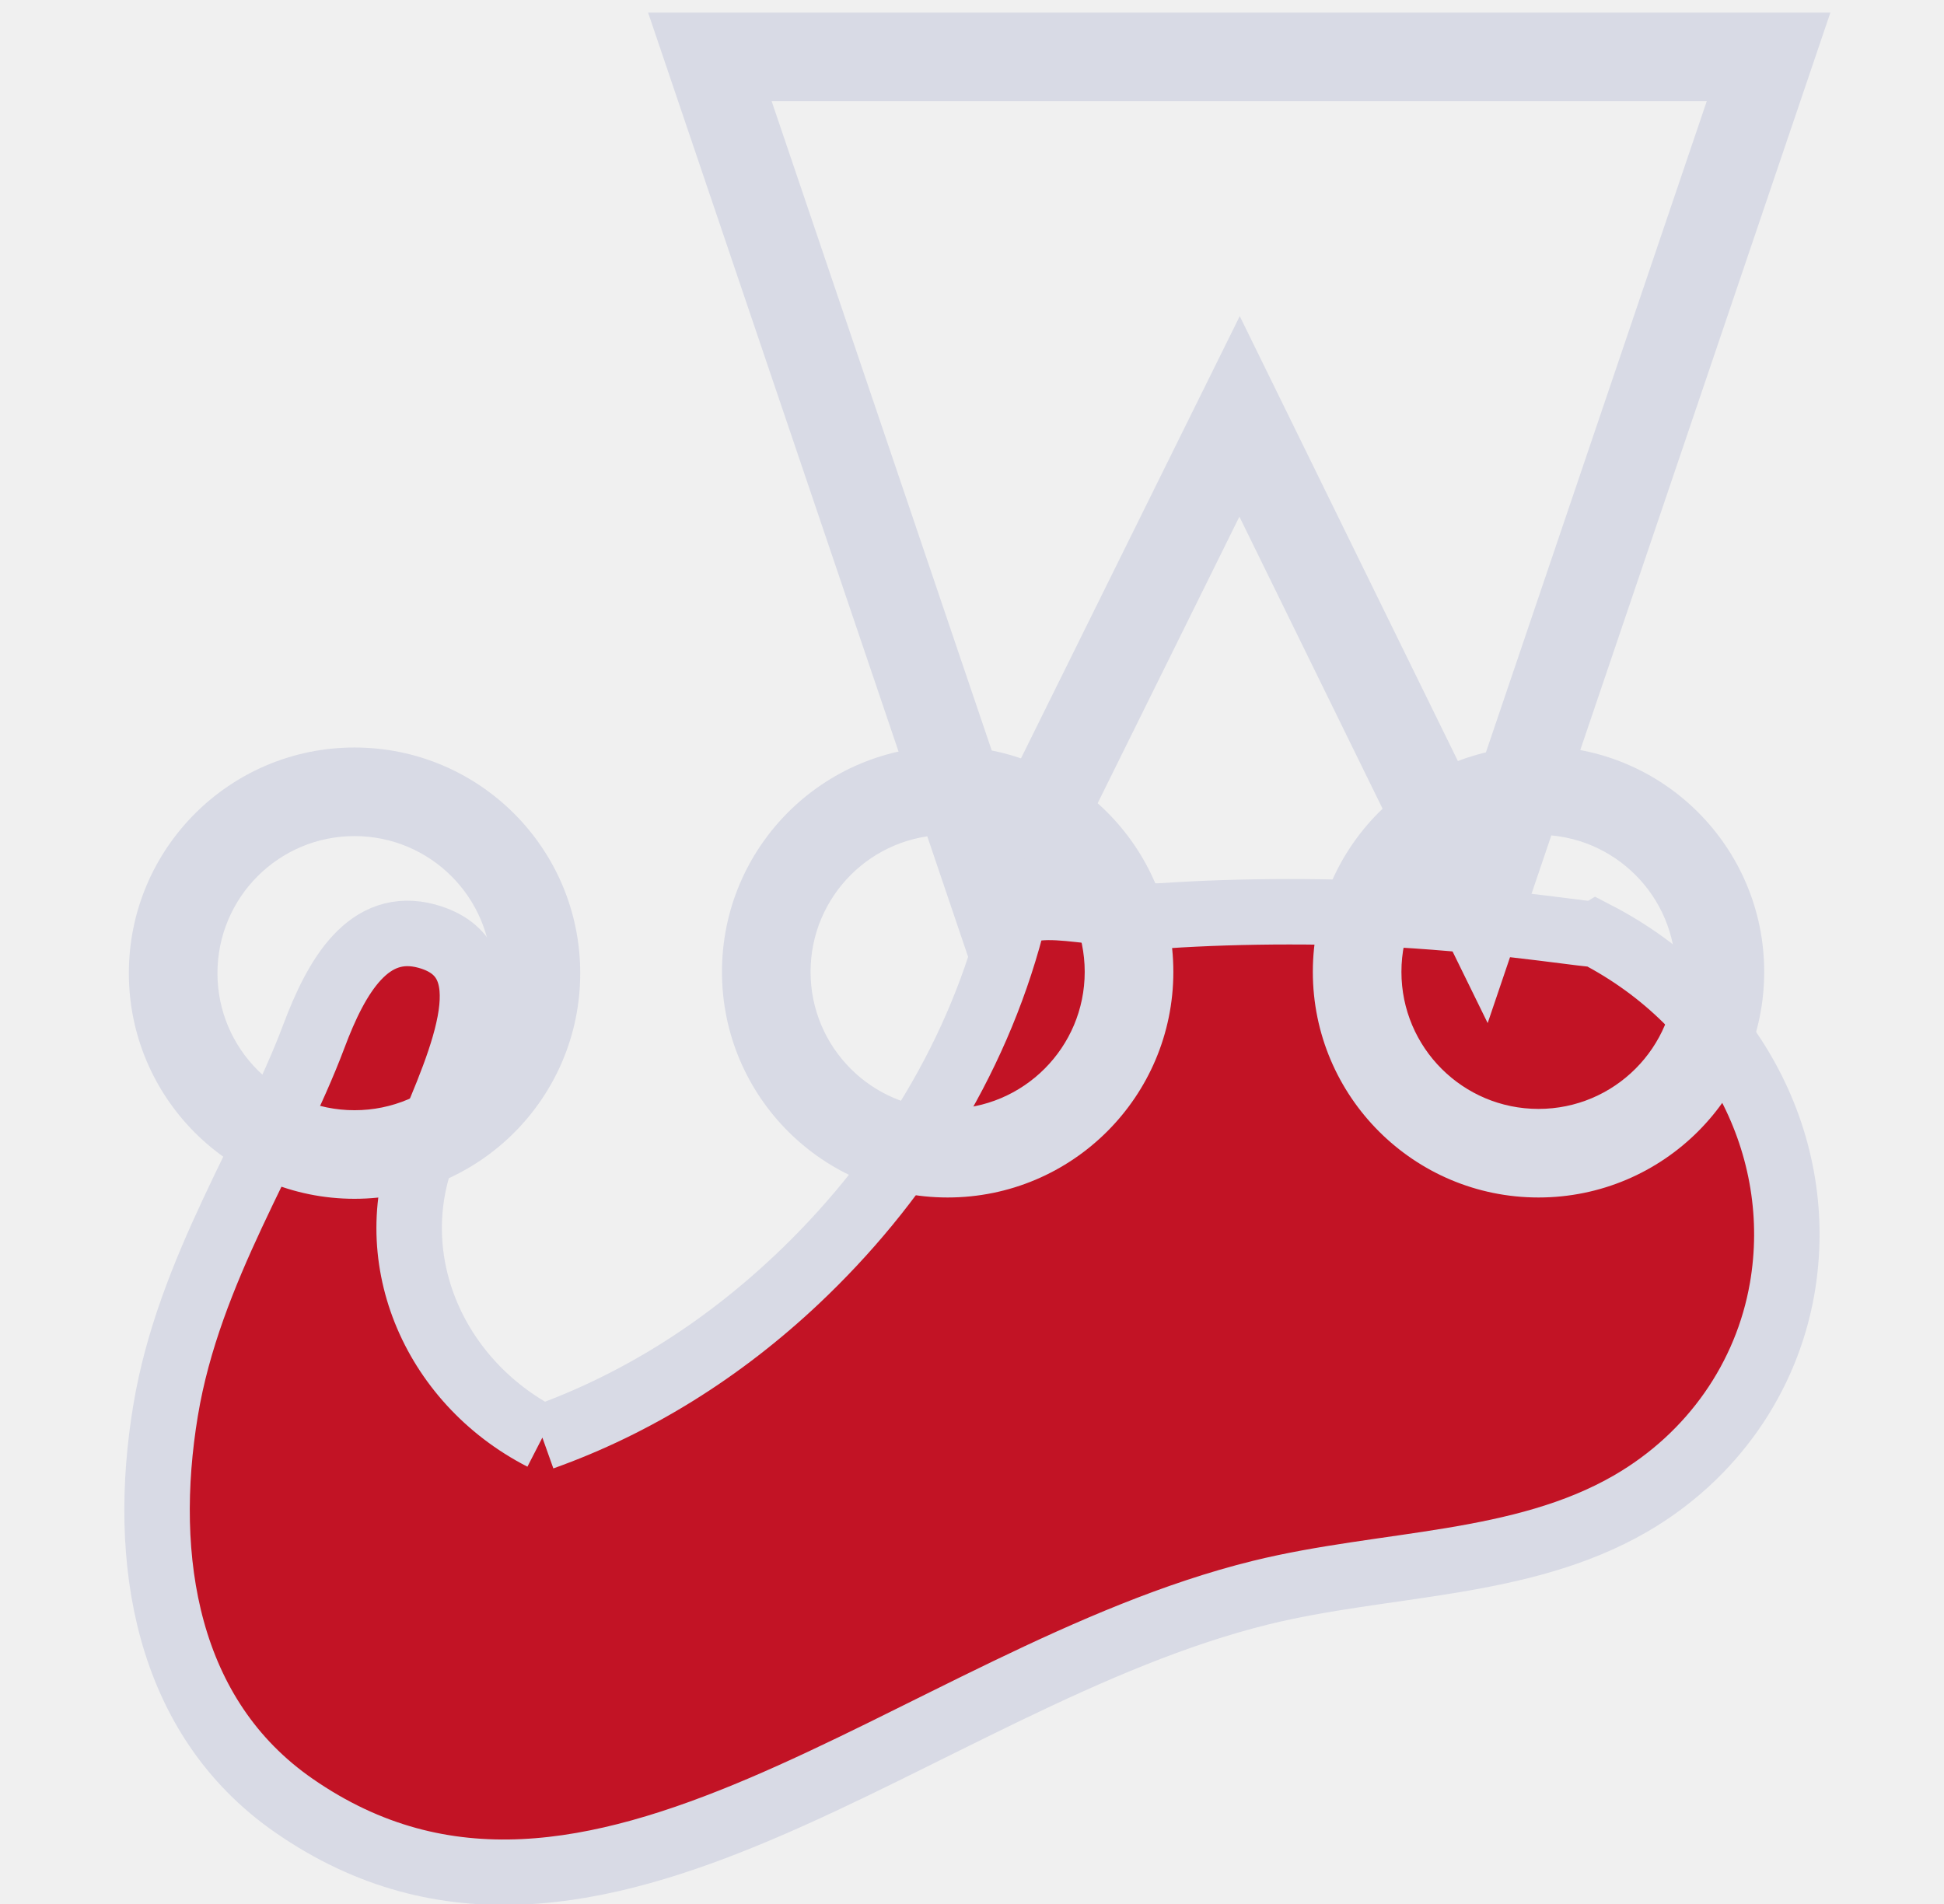
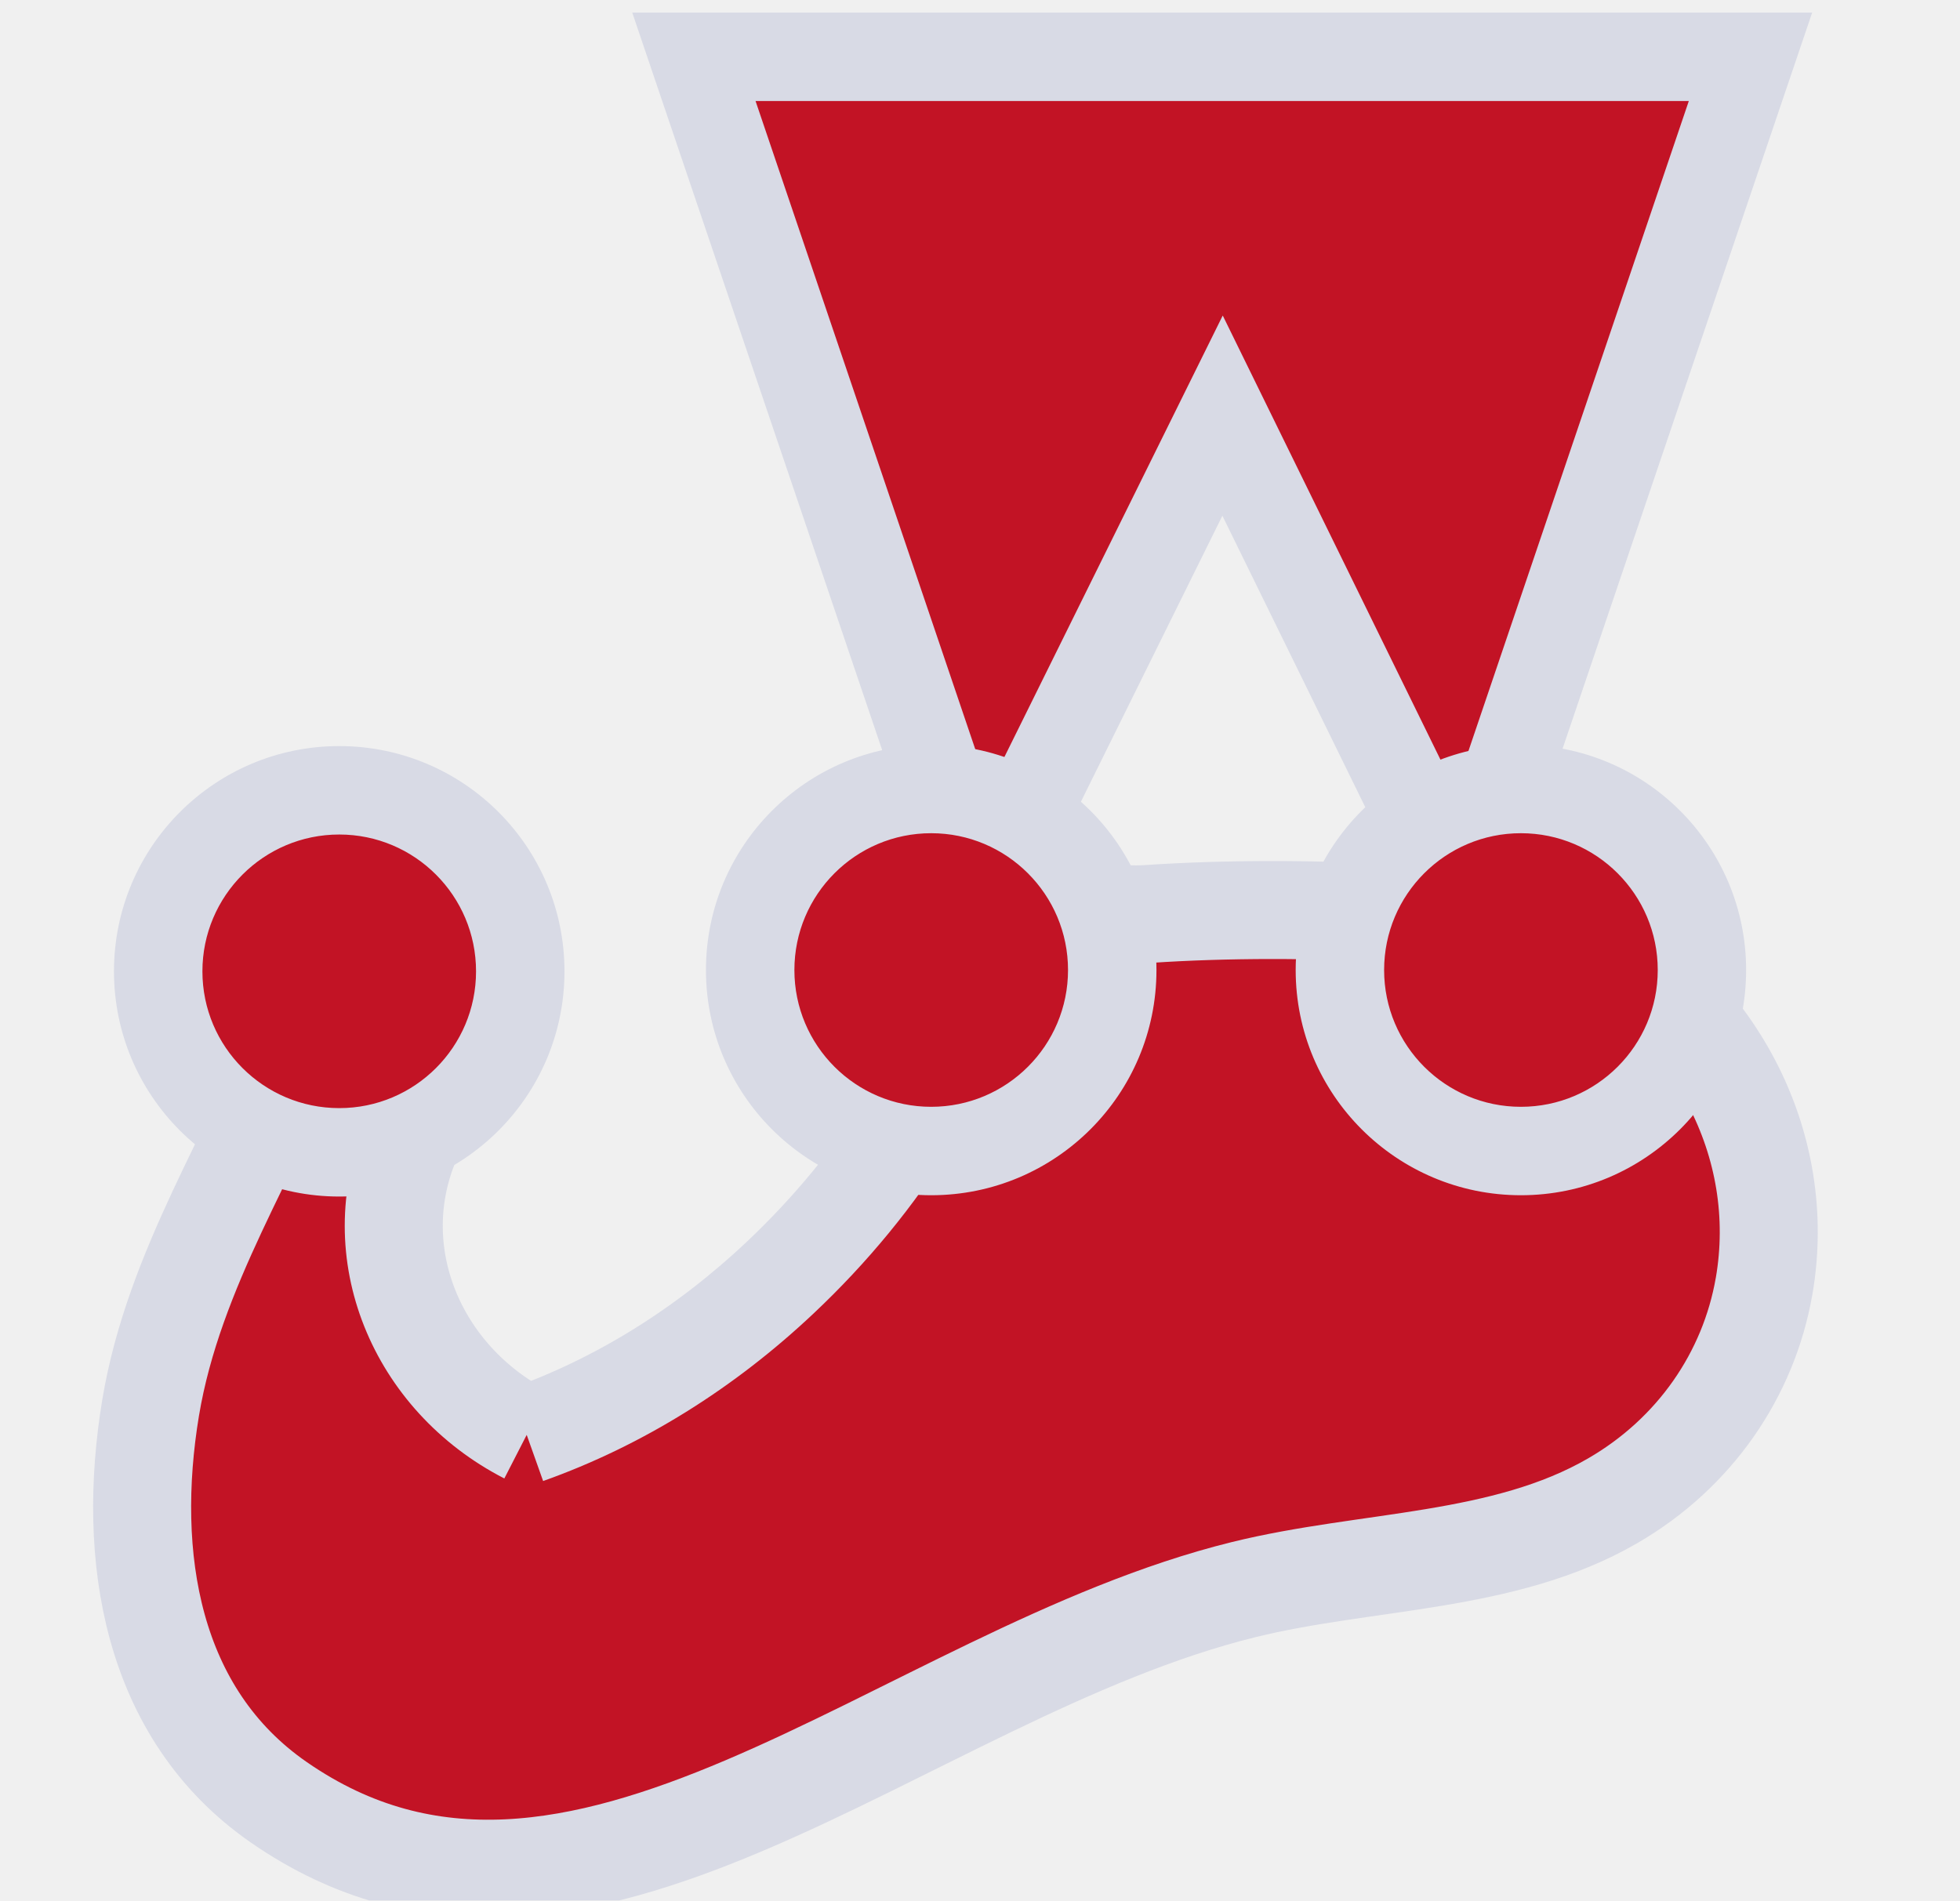
- <svg xmlns="http://www.w3.org/2000/svg" width="49" height="48" viewBox="0 0 49 48" fill="none">
-   <g clip-path="url(#clip0_1462_577)">
-     <path d="M40.239 23.553C38.724 23.289 31.822 22.74 29.363 23.085C27.797 23.191 25.741 22.404 25.495 23.338C23.901 29.269 19.313 34.191 13.672 36.239C5.859 31.775 14.852 25.294 10.768 23.602C9.291 23.196 8.482 24.608 7.915 26.12C5.187 31.608 0.842 40.783 7.413 45.524C14.957 50.752 23.146 42.282 31.779 40.153C34.908 39.382 38.344 39.505 41.1 37.909C46.781 34.728 46.052 26.341 40.241 23.553H40.239Z" fill="#C21325" />
-     <path d="M44.92 32.491C45.543 28.903 43.677 25.337 40.238 23.553C40.178 23.59 38.19 23.256 35.698 23.087C33.663 22.949 31.293 22.955 29.363 23.085C27.797 23.191 25.74 22.404 25.495 23.34C24.575 26.84 22.596 29.89 20.078 32.265C18.184 34.051 16.016 35.407 13.671 36.242M20.077 32.265C18.183 34.051 16.015 35.407 13.671 36.242M13.671 36.242C10.88 34.808 9.561 31.619 10.751 28.822M13.671 36.242C10.88 34.808 9.562 31.619 10.751 28.822M10.751 28.822C11.695 26.605 12.793 24.162 10.766 23.603C9.291 23.197 8.48 24.609 7.913 26.12C6.827 29.014 4.762 32.01 4.174 35.557M10.766 23.602C9.291 23.196 8.48 24.608 7.913 26.119C6.827 29.013 4.762 32.009 4.174 35.556C3.553 39.301 4.171 43.278 7.411 45.522C14.954 50.751 23.143 42.28 31.776 40.151C34.905 39.38 38.341 39.503 41.098 37.907C43.168 36.708 44.532 34.72 44.92 32.489" stroke="#D8DAE5" stroke-width="1.65" />
-     <path fill-rule="evenodd" clip-rule="evenodd" d="M16.336 0.318H46.136L37.498 25.792L31.24 13.025L24.951 25.742L16.336 0.318ZM43.02 2.551H19.45L25.337 19.923L31.249 7.97L37.121 19.949L43.02 2.551ZM43.02 2.551L37.121 19.949ZM36.254 22.506L36.252 22.512L37.31 22.87" fill="#D8DAE5" />
-     <path fill-rule="evenodd" clip-rule="evenodd" d="M23.886 21.046C21.978 21.046 20.431 22.593 20.431 24.501C20.431 26.409 21.978 27.956 23.886 27.956C25.794 27.956 27.341 26.409 27.341 24.501C27.341 22.593 25.794 21.046 23.886 21.046ZM18.198 24.501C18.198 21.359 20.745 18.812 23.886 18.812C27.028 18.812 29.575 21.359 29.575 24.501C29.575 27.642 27.028 30.189 23.886 30.189C20.745 30.189 18.198 27.642 18.198 24.501ZM38.779 21.046C36.871 21.046 35.324 22.593 35.324 24.501C35.324 26.409 36.871 27.956 38.779 27.956C40.688 27.956 42.235 26.409 42.235 24.501C42.235 22.593 40.688 21.046 38.779 21.046ZM33.091 24.501C33.091 21.359 35.638 18.812 38.779 18.812C41.921 18.812 44.468 21.359 44.468 24.501C44.468 27.642 41.921 30.189 38.779 30.189C35.638 30.189 33.091 27.642 33.091 24.501ZM8.936 21.078C7.028 21.078 5.481 22.625 5.481 24.534C5.481 26.442 7.028 27.989 8.936 27.989C10.845 27.989 12.392 26.442 12.392 24.534C12.392 22.625 10.845 21.078 8.936 21.078ZM3.248 24.534C3.248 21.392 5.795 18.845 8.936 18.845C12.078 18.845 14.625 21.392 14.625 24.534C14.625 27.675 12.078 30.222 8.936 30.222C5.795 30.222 3.248 27.675 3.248 24.534Z" fill="#D8DAE5" />
+ <svg xmlns="http://www.w3.org/2000/svg" width="33" height="32" viewBox="0 0 33 32" fill="none">
+   <g clip-path="url(#clip0_4764_348)">
+     <path d="M26.58 15.702C25.57 15.526 20.968 15.16 19.329 15.39C18.286 15.461 16.914 14.936 16.751 15.559C15.688 19.513 12.629 22.794 8.868 24.16C3.66 21.184 9.655 16.863 6.932 15.735C5.948 15.464 5.408 16.405 5.03 17.413C3.212 21.072 0.315 27.189 4.696 30.349C9.725 33.834 15.184 28.188 20.94 26.769C23.026 26.254 25.316 26.337 27.154 25.273C30.941 23.152 30.456 17.561 26.581 15.702H26.58Z" fill="#C21325" />
+     <path d="M29.701 21.661C30.116 19.268 28.872 16.892 26.579 15.702C26.539 15.727 25.214 15.504 23.553 15.392C22.196 15.299 20.616 15.303 19.329 15.39C18.285 15.461 16.914 14.936 16.75 15.56C16.137 17.894 14.818 19.927 13.139 21.51C11.877 22.701 10.431 23.605 8.868 24.161M13.139 21.51C11.876 22.701 10.431 23.605 8.868 24.161M8.868 24.161C7.007 23.206 6.128 21.08 6.922 19.215M8.868 24.161C7.007 23.206 6.129 21.08 6.922 19.215M6.922 19.215C7.551 17.736 8.282 16.108 6.931 15.736C5.948 15.465 5.408 16.406 5.029 17.413C4.305 19.343 2.929 21.34 2.536 23.705M6.931 15.735C5.948 15.464 5.408 16.406 5.029 17.413C4.305 19.342 2.929 21.339 2.536 23.704C2.123 26.201 2.535 28.852 4.694 30.348C9.723 33.834 15.183 28.187 20.938 26.767C23.024 26.253 25.315 26.336 27.152 25.271C28.533 24.472 29.442 23.147 29.701 21.659" stroke="#D8DAE5" stroke-width="1.65" />
+     <path d="M20.584 6.998L24.628 15.247L29.473 0.956H11.683L16.517 15.222L20.584 6.998Z" fill="#C21325" />
+     <path fill-rule="evenodd" clip-rule="evenodd" d="M10.645 0.212H30.511L24.753 17.195L20.581 8.684L16.388 17.161L10.645 0.212ZM28.434 1.701H12.721L16.646 13.282L20.587 5.313L24.502 13.3L28.434 1.701ZM28.434 1.701L24.502 13.3L28.434 1.701ZM23.924 15.004L23.922 15.008L24.627 15.247" fill="#D8DAE5" />
+     <path d="M15.678 19.382C17.361 19.382 18.726 18.017 18.726 16.334C18.726 14.651 17.361 13.286 15.678 13.286C13.995 13.286 12.63 14.651 12.63 16.334C12.63 18.017 13.995 19.382 15.678 19.382Z" fill="#C21325" />
+     <path d="M25.607 19.382C27.29 19.382 28.655 18.017 28.655 16.334C28.655 14.651 27.29 13.286 25.607 13.286C23.924 13.286 22.559 14.651 22.559 16.334C22.559 18.017 23.924 19.382 25.607 19.382Z" fill="#C21325" />
+     <path d="M5.711 19.404C7.395 19.404 8.759 18.039 8.759 16.356C8.759 14.672 7.395 13.308 5.711 13.308C4.028 13.308 2.664 14.672 2.664 16.356C2.664 18.039 4.028 19.404 5.711 19.404Z" fill="#C21325" />
+     <path fill-rule="evenodd" clip-rule="evenodd" d="M15.678 14.03C14.406 14.03 13.375 15.062 13.375 16.334C13.375 17.606 14.406 18.637 15.678 18.637C16.95 18.637 17.982 17.606 17.982 16.334C17.982 15.062 16.95 14.03 15.678 14.03ZM11.886 16.334C11.886 14.239 13.584 12.542 15.678 12.542C17.773 12.542 19.471 14.239 19.471 16.334C19.471 18.428 17.773 20.126 15.678 20.126C13.584 20.126 11.886 18.428 11.886 16.334ZM25.607 14.03C24.335 14.03 23.304 15.062 23.304 16.334C23.304 17.606 24.335 18.637 25.607 18.637C26.879 18.637 27.911 17.606 27.911 16.334C27.911 15.062 26.879 14.03 25.607 14.03ZM21.815 16.334C21.815 14.239 23.513 12.542 25.607 12.542C27.701 12.542 29.399 14.239 29.399 16.334C29.399 18.428 27.701 20.126 25.607 20.126C23.513 20.126 21.815 18.428 21.815 16.334ZM5.712 14.052C4.44 14.052 3.408 15.084 3.408 16.356C3.408 17.628 4.44 18.659 5.712 18.659C6.984 18.659 8.015 17.628 8.015 16.356C8.015 15.084 6.984 14.052 5.712 14.052ZM1.919 16.356C1.919 14.261 3.617 12.563 5.712 12.563C7.806 12.563 9.504 14.261 9.504 16.356C9.504 18.45 7.806 20.148 5.712 20.148C3.617 20.148 1.919 18.45 1.919 16.356Z" fill="#D8DAE5" />
  </g>
  <defs>
-     <clipPath id="clip0_1462_577">
-       <rect width="48" height="48" fill="white" transform="translate(0.5)" />
+     <clipPath id="clip0_4764_348">
+       <rect width="32" height="32" fill="white" transform="translate(0.0874023)" />
    </clipPath>
  </defs>
</svg>
